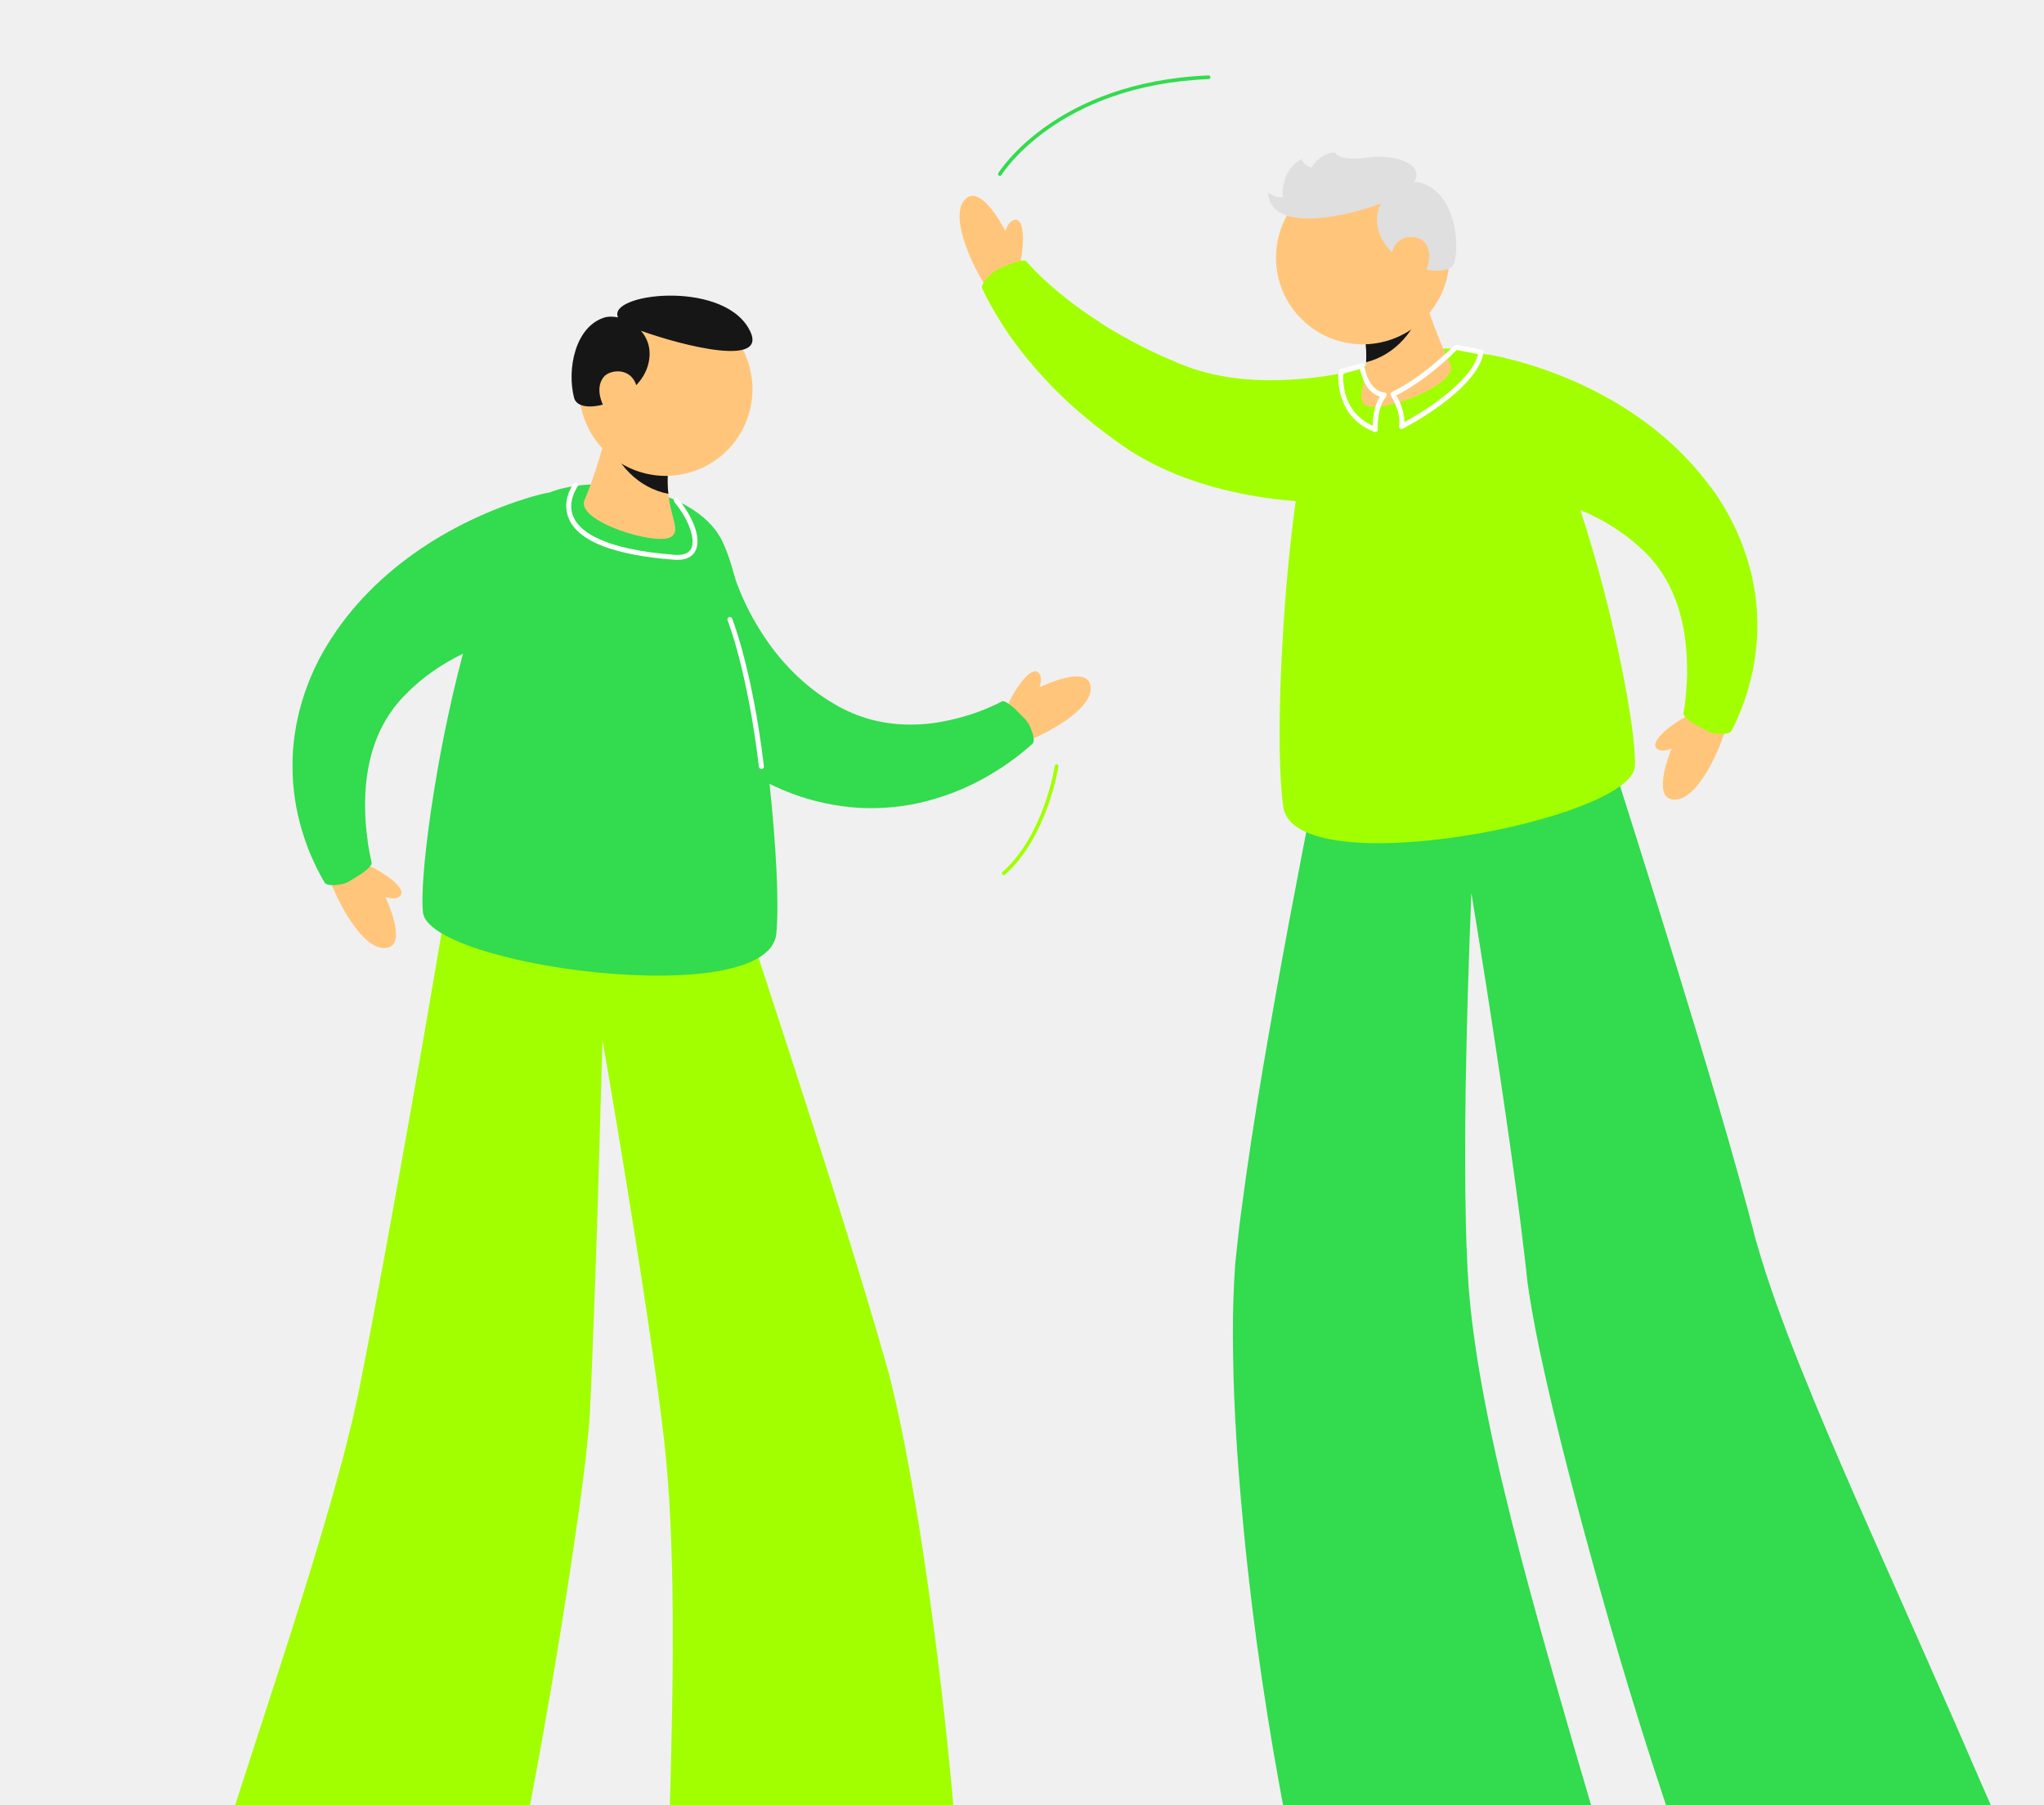
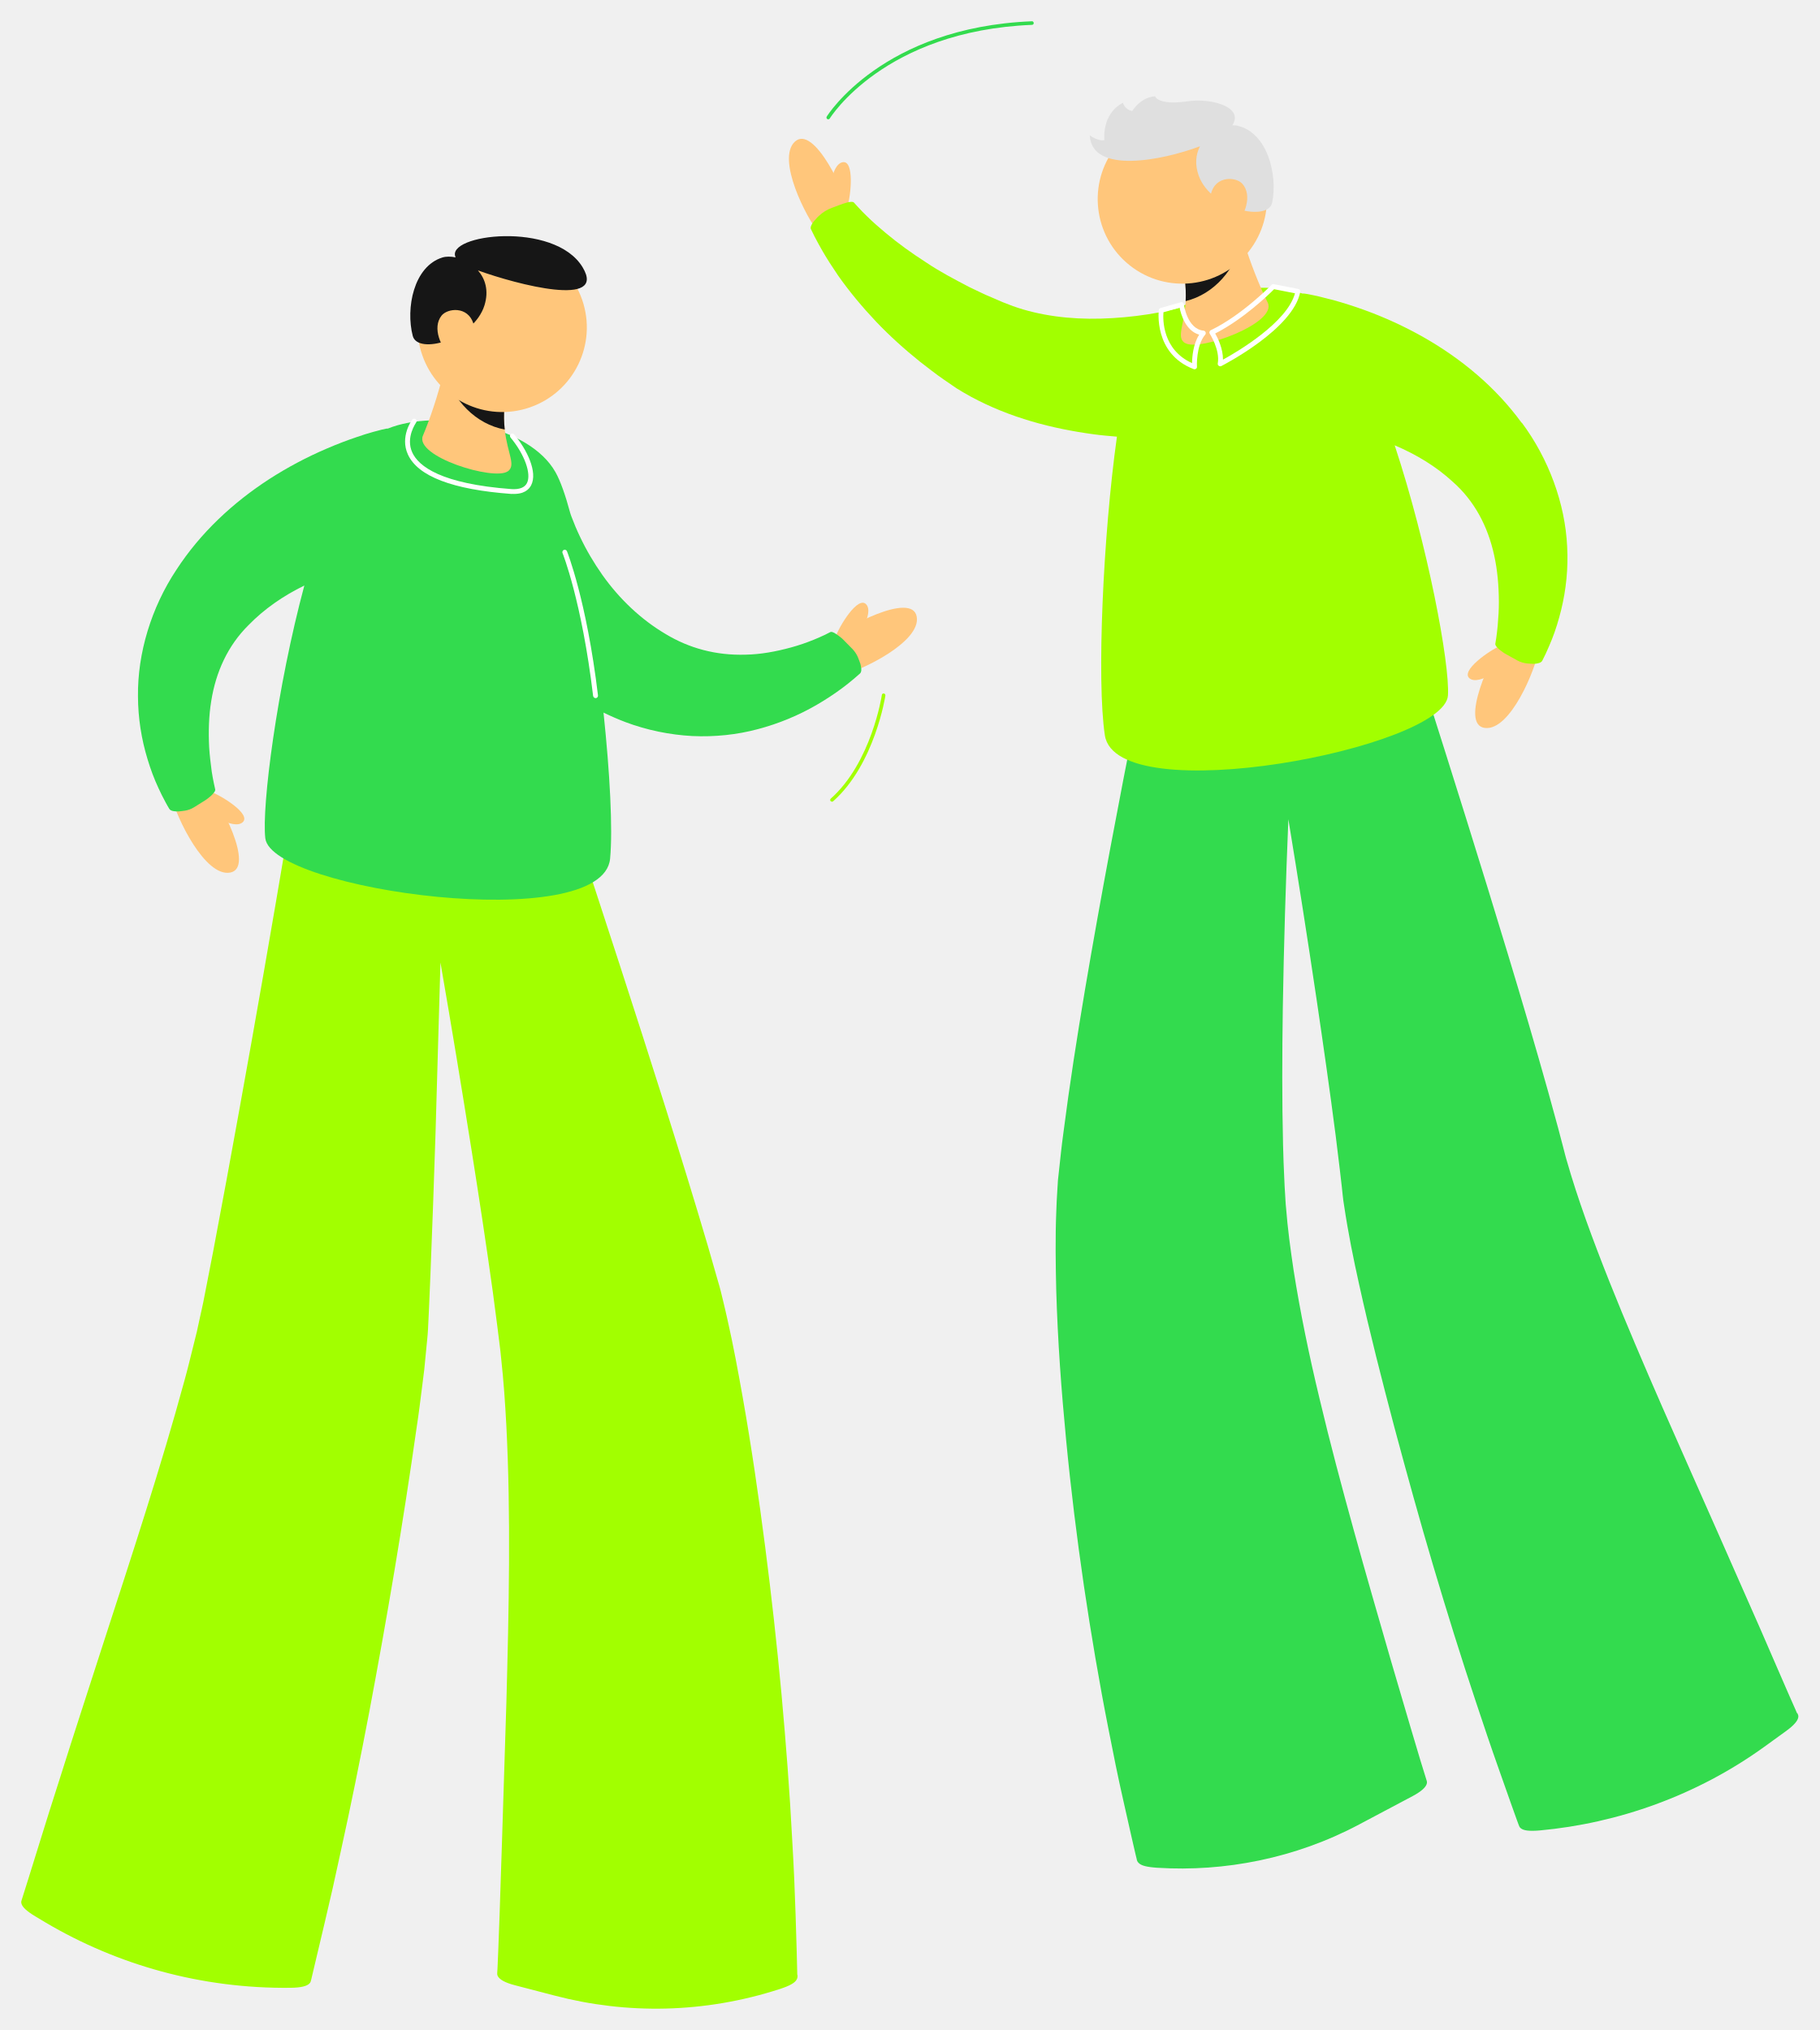
- <svg xmlns="http://www.w3.org/2000/svg" width="564" height="498" viewBox="0 0 564 498" fill="none">
+ <svg xmlns="http://www.w3.org/2000/svg" width="514.5" height="574.1" viewBox="41.7 14.8 514.5 574.1" fill="none">
  <path d="M99.186 235.61C104.13 241.406 113.887 260.33 106.747 261.579C99.607 262.828 91.518 245.81 90.352 240.511C89.186 235.212 99.186 235.61 99.186 235.61Z" fill="#FFC67B" />
  <path d="M100.852 238.528C104.287 239.717 112.898 245.099 110.3 247.356C107.675 249.611 100.194 244.568 98.443 242.685C96.692 240.802 100.879 238.53 100.879 238.53L100.852 238.528Z" fill="#FFC67B" />
  <path d="M274.954 196.855C280.725 191.883 299.602 182.043 300.906 189.186C302.211 196.301 285.186 204.47 279.912 205.664C274.638 206.859 274.954 196.855 274.954 196.855Z" fill="#FFC67B" />
  <path d="M276.915 241.525C276.915 241.525 276.672 241.456 276.568 241.367C276.388 241.165 276.407 240.838 276.61 240.658C288.113 230.438 291.036 211.55 291.047 211.359C291.063 211.086 291.294 210.881 291.62 210.928C291.893 210.944 292.068 211.228 292.052 211.501C292.041 211.692 289.041 230.958 277.277 241.409C277.162 241.512 277.051 241.533 276.915 241.525Z" fill="#A2FF00" />
  <path d="M277.844 195.218C279.006 191.781 284.363 183.143 286.648 185.742C288.932 188.342 283.915 195.85 282.029 197.628C280.144 199.407 277.844 195.218 277.844 195.218Z" fill="#FFC67B" />
  <path d="M267.14 573.342L267.108 572.026L266.979 566.788L266.663 556.363C266.443 549.422 266.141 542.476 265.728 535.55C265.013 521.679 263.941 507.814 262.679 493.937C261.389 480.059 259.855 466.14 258.05 452.177C256.244 438.213 254.224 424.183 251.698 409.903C250.421 402.763 249.119 395.593 247.446 388.21C247.061 386.38 246.595 384.518 246.157 382.657L245.474 379.851C245.254 378.934 245.001 378.125 244.75 377.262L241.843 367.122C237.896 353.717 233.824 340.579 229.695 327.464C221.411 301.234 212.917 275.292 204.376 249.238C200.989 238.879 190.392 232.338 179.374 234.317C173.119 235.427 167.973 239.094 164.753 243.997C161.689 237.901 155.881 233.286 148.613 232.063C136.545 230.037 125.082 238.178 123.053 250.272L123.05 250.326C118.622 276.628 114.027 302.975 109.275 329.203C106.912 342.317 104.495 355.429 102.03 368.428L100.141 378.147L99.2 382.966C98.885 384.591 98.565 385.832 98.261 387.265L97.358 391.429L96.245 395.909C95.493 398.905 94.799 401.849 93.929 404.974C87.246 429.582 78.939 454.778 70.803 479.875L64.705 498.739C62.636 505.025 60.674 511.345 58.66 517.634C56.644 523.95 54.629 530.239 52.695 536.561L49.753 546.026L48.271 550.731L47.9 551.914C47.766 552.317 47.607 552.691 47.771 553.166C48.018 554.085 49.101 555.216 51.747 556.797L54.577 558.497C74.877 570.485 98.579 577.251 123.876 576.964C126.973 576.928 128.508 576.443 129.178 575.771C129.553 575.437 129.606 575.002 129.712 574.597L130.005 573.355L131.173 568.412L133.508 558.555C135.073 551.993 136.556 545.426 137.959 538.827C140.872 525.662 143.544 512.402 146.082 499.106C151.106 472.456 155.635 445.831 159.573 418.077C160.104 414.657 160.538 411.014 160.993 407.48L161.667 402.098L162.223 396.38C162.387 394.528 162.646 392.462 162.719 390.768L162.965 385.662L163.402 375.473C163.954 361.95 164.419 348.504 164.855 335.084L166.241 286.997C169.327 304.787 172.273 322.624 175.087 340.371C177.203 353.722 179.236 367.069 181.061 380.239L182.345 390.037L182.92 394.671C183.106 396.161 183.296 397.596 183.424 399.137C184.082 405.146 184.531 411.471 184.868 417.817C186.182 443.362 185.596 470 184.878 496.548L183.615 536.51L182.956 556.489L182.588 566.435L182.379 571.38L182.306 572.608C182.282 573.017 182.258 573.426 182.563 573.828C183.064 574.624 184.409 575.498 187.296 576.243L198.571 579.181C218.827 584.485 240.779 584.247 262.167 577.321C265.099 576.371 266.462 575.548 266.954 574.646C267.227 574.196 267.225 573.758 267.196 573.318L267.14 573.342Z" fill="#A2FF00" />
  <path d="M285.205 203.758C285.197 203.429 285.086 202.985 284.977 202.513L284.67 201.673C284.576 201.421 284.458 201.085 284.29 200.692C283.955 199.878 283.426 199.08 282.783 198.385L280.147 195.71C279.553 195.1 279.208 194.915 278.712 194.503C278.317 194.233 277.975 193.994 277.71 193.841C277.1 193.504 276.747 193.455 276.495 193.55L274.998 194.311C273.984 194.799 272.916 195.256 271.877 195.687C269.772 196.549 267.592 197.297 265.448 197.882C261.105 199.077 256.786 199.863 252.591 199.944C244.167 200.214 236.539 198.12 229.875 194.085C222.968 190.008 216.847 184.197 212.043 177.423C209.642 174.023 207.5 170.391 205.698 166.588C204.796 164.7 203.979 162.762 203.27 160.858C203.126 160.521 203.037 160.16 202.92 159.824C201.573 154.816 200.165 150.816 198.777 148.352C191.293 135.012 165.246 130.381 151.384 135.998C151.193 135.987 151.028 136.004 150.834 136.048C150.391 136.131 149.973 136.243 149.557 136.328L147.192 136.955C145.66 137.385 144.154 137.844 142.7 138.361C139.766 139.338 136.907 140.456 134.097 141.659C128.477 144.066 123.077 146.924 117.924 150.235C107.645 156.885 98.374 165.457 91.534 176.007C84.499 186.628 80.563 199.486 80.715 211.763C80.736 217.898 81.698 223.87 83.42 229.503C84.267 232.319 85.283 235.063 86.524 237.71C87.13 239.033 87.766 240.33 88.483 241.632C88.828 242.283 89.175 242.906 89.575 243.559C89.775 243.872 90.172 244.115 90.878 244.211C91.203 244.285 91.642 244.256 92.106 244.283L92.988 244.199C93.235 244.186 93.595 244.125 93.982 244.066C94.866 243.926 95.79 243.597 96.586 243.096L99.743 241.119C100.425 240.694 100.69 240.381 101.206 240.001C101.552 239.693 101.843 239.409 102.021 239.173C102.461 238.678 102.591 238.33 102.553 238.054L102.186 236.389C101.95 235.28 101.745 234.118 101.565 232.984C101.262 230.693 100.985 228.431 100.844 226.178C100.617 221.673 100.739 217.271 101.424 213.095C102.739 204.738 106.189 197.328 111.92 191.642C116.383 187.031 121.836 183.272 127.757 180.391C120.036 209.127 115.66 242.908 116.719 251.87C118.476 266.652 212.164 279.329 214.212 257.624C215.005 249.291 214.157 233.495 212.349 216.328C214.399 217.325 216.508 218.243 218.652 219.055C224.654 221.298 231.068 222.608 237.429 222.956C243.82 223.251 250.159 222.584 256.06 220.988C261.986 219.421 267.519 217.092 272.595 214.16C275.119 212.693 277.54 211.111 279.86 209.385C281.007 208.522 282.155 207.631 283.252 206.683C283.799 206.222 284.348 205.734 284.898 205.246C285.159 204.988 285.296 204.53 285.229 203.815L285.205 203.758Z" fill="#33DB4E" />
  <path d="M210.059 212.221C209.731 212.202 209.473 211.94 209.41 211.608C206.201 184.773 200.806 171.31 200.758 171.198C200.613 170.861 200.801 170.461 201.139 170.317C201.503 170.174 201.875 170.36 202.02 170.697C202.066 170.837 207.537 184.414 210.788 211.47C210.82 211.855 210.554 212.196 210.196 212.229C210.168 212.228 210.114 212.224 210.086 212.223L210.059 212.221Z" fill="white" />
  <path d="M186.459 154.498L186.268 154.487C169.688 153.262 159.858 149.505 157.045 143.342C154.74 138.304 158.108 133.683 158.257 133.473C158.495 133.158 158.909 133.1 159.224 133.338C159.538 133.576 159.596 133.99 159.358 134.304C159.355 134.359 156.317 138.507 158.283 142.785C160.08 146.67 166.387 151.643 186.376 153.124C188.532 153.251 190.043 152.71 190.693 151.434C192.025 148.829 190.024 143.289 186.059 138.537C185.829 138.249 185.855 137.813 186.115 137.581C186.404 137.325 186.839 137.378 187.07 137.638C190.732 141.962 193.78 148.33 191.891 152.025C191.271 153.249 189.818 154.669 186.433 154.469L186.459 154.498Z" fill="white" />
  <path d="M185.257 148.102C181.371 150.831 158.773 143.91 161.286 138.007C163.067 133.812 165.634 126.515 167.255 119.464C167.919 116.573 168.415 113.727 168.65 111.139L186.052 120.71C184.126 127.36 183.992 132.418 184.42 136.305C185.191 143.197 187.714 146.385 185.256 148.13L185.257 148.102Z" fill="#FFC67B" />
  <path d="M184.421 136.277C176.267 134.755 169.784 128.129 167.257 119.436C167.92 116.545 168.417 113.699 168.652 111.111L186.054 120.682C184.127 127.332 183.993 132.391 184.421 136.277Z" fill="#161616" />
  <path d="M191.541 130.005C204.024 125.678 210.635 112.051 206.307 99.569C201.978 87.088 188.35 80.477 175.866 84.805C163.383 89.132 156.772 102.759 161.1 115.241C165.429 127.722 179.057 134.333 191.541 130.005Z" fill="#FFC67B" />
  <path d="M206.443 90.393C198.487 77.162 167.416 81.079 170.538 87.59C169.184 87.318 167.871 87.295 166.811 87.616C158.666 90.12 156.378 101.98 158.409 109.795C159.813 115.245 175.654 110.895 178.695 101.133C179.981 96.965 178.892 93.614 176.839 91.275C188.102 95.335 213.377 101.921 206.443 90.393Z" fill="#161616" />
  <path d="M166.551 104.059C168.208 101.966 173.974 101.266 175.566 106.317C177.157 111.367 171.707 117.864 169.492 115.953C166.339 113.221 163.828 107.513 166.551 104.059Z" fill="#FFC67B" />
  <path d="M467.655 194.315C463.047 200.381 454.375 219.826 461.575 220.669C468.777 221.54 475.888 204.065 476.753 198.708C477.617 193.352 467.655 194.315 467.655 194.315Z" fill="#FFC67B" />
  <path d="M466.193 197.319C462.83 198.699 454.537 204.56 457.258 206.666C459.98 208.772 467.191 203.312 468.833 201.333C470.475 199.354 466.166 197.322 466.166 197.322L466.193 197.319Z" fill="#FFC67B" />
  <path d="M282.526 76.648C280.947 69.208 271.833 49.955 266.482 54.842C261.131 59.728 269.769 76.532 273.249 80.669C276.729 84.806 282.526 76.648 282.526 76.648Z" fill="#FFC67B" />
  <path d="M281.203 73.554C282.373 70.116 283.317 59.989 279.93 60.685C276.543 61.38 275.991 70.388 276.426 72.952C276.861 75.516 281.203 73.554 281.203 73.554Z" fill="#FFC67B" />
  <path d="M549.829 499.311L549.34 498.185L547.362 493.708L543.457 484.722C540.889 478.717 538.239 472.723 535.589 466.728L527.671 448.768L519.728 430.838C514.435 418.902 509.172 406.991 504.13 395.082C499.091 383.2 494.269 371.292 490.119 359.72C488.077 353.985 486.198 348.231 484.804 343.329L484.534 342.424L484.242 341.33L483.593 338.818L482.264 333.771L479.544 323.849C475.876 310.735 472.07 297.856 468.185 285.015C460.416 259.331 452.432 233.921 444.326 208.414C441.027 198.009 430.484 191.361 419.418 193.25C411.756 194.579 405.687 199.686 402.827 206.348C399.66 202.064 394.944 198.896 389.307 197.761C377.279 195.387 365.635 203.205 363.259 215.231C358.018 241.709 353.024 267.937 348.5 294.661C346.252 308.022 344.148 321.448 342.37 335.304C341.889 338.745 341.532 342.309 341.144 345.849L340.849 348.526L340.667 351.464C340.561 353.402 340.411 355.429 340.381 357.304C340.065 365.019 340.2 372.351 340.359 379.653C340.776 394.163 341.831 408.241 343.169 422.149C344.508 436.056 346.21 449.784 348.202 463.396C350.221 477.004 352.506 490.527 355.164 503.951C356.468 510.68 357.822 517.375 359.34 524.052L361.608 534.109L362.774 539.175L363.088 540.46C363.165 540.891 363.27 541.319 363.667 541.658C364.386 542.401 365.922 542.828 369 543.021C387.964 544.206 407.943 540.375 425.961 530.799L441.104 522.768C443.748 521.36 444.826 520.217 445.109 519.331C445.276 518.871 445.15 518.5 445.025 518.13L444.672 516.987L443.261 512.417L440.511 503.187L435.056 484.638C431.47 472.229 427.887 459.848 424.469 447.475C421.052 435.102 417.744 422.717 414.831 410.423C411.861 398.108 409.338 385.851 407.457 373.905C406.577 367.98 405.779 362.046 405.353 356.481C405.186 355.042 405.171 353.723 405.068 352.359L404.94 350.31L404.838 348.01C404.7 344.916 404.564 341.849 404.497 338.665C404.186 326.014 404.237 312.936 404.428 299.869C404.714 282.168 405.259 264.326 405.997 246.49C408.784 263.395 411.442 280.369 413.951 297.251C415.873 310.265 417.742 323.286 419.401 336.165L420.567 345.745L421.115 350.47L421.362 352.835L421.432 353.433L421.52 354.193L421.751 355.707C422.967 363.822 424.42 370.892 425.979 377.921C429.057 391.875 432.469 405.157 435.957 418.374C439.496 431.559 443.103 444.625 446.946 457.582C450.789 470.539 454.785 483.395 459.046 496.165C461.163 502.552 463.308 508.936 465.554 515.253L468.915 524.77L470.626 529.553L471.067 530.74C471.223 531.135 471.327 531.563 471.718 531.848C472.479 532.475 474.023 532.736 477.156 532.456C499.133 530.429 521.405 522.644 540.581 508.805L546.599 504.447C549.114 502.642 550.041 501.378 550.181 500.454C550.264 499.976 550.087 499.639 549.907 499.275L549.829 499.311Z" fill="#33DB4E" />
  <path d="M471.958 134.371C464.56 124.221 454.82 116.187 444.154 110.131C438.822 107.117 433.269 104.569 427.523 102.483C424.649 101.441 421.734 100.513 418.747 99.676C417.241 99.273 415.739 98.897 414.182 98.527L411.785 98.034C411.365 97.973 410.939 97.857 410.495 97.826C410.302 97.821 410.136 97.813 409.943 97.808C400.428 94.563 385.626 96.281 374.917 101.954C374.193 102.12 373.472 102.314 372.749 102.48C370.601 102.95 368.42 103.368 366.23 103.705C361.849 104.378 357.409 104.783 353.02 104.907C344.268 105.152 335.721 104.079 328.142 101.381C327.165 101.026 326.327 100.683 325.289 100.281L322.073 98.892C319.88 98.018 317.855 96.932 315.703 95.944C311.571 93.781 307.382 91.597 303.498 88.966C299.543 86.425 295.701 83.678 292.072 80.632C290.275 79.134 288.468 77.555 286.82 75.93C285.956 75.122 285.17 74.277 284.384 73.433L283.248 72.188C283.111 71.956 282.794 71.828 282.142 71.904L281.599 71.967L280.932 72.154C280.694 72.237 280.32 72.335 280.055 72.421L279.024 72.788L276.887 73.587C275.594 74.067 274.36 74.816 273.293 75.82L272.821 76.26L272.506 76.627L271.872 77.333L271.443 77.906L271.171 78.405C270.833 79.05 270.88 79.457 271.081 79.764C271.41 80.469 271.727 81.065 272.053 81.743C272.724 83.014 273.394 84.285 274.116 85.522C275.532 87.999 277.071 90.353 278.664 92.7C281.896 97.306 285.537 101.645 289.397 105.738C293.285 109.828 297.494 113.605 301.895 117.14C304.129 118.835 306.347 120.641 308.677 122.215L312.176 124.616C313.424 125.407 314.868 126.23 316.221 126.981C327.322 132.987 339.236 136.035 350.952 137.621C353.134 137.918 355.33 138.104 357.526 138.289C353.576 166.405 351.787 207.453 354.11 222.733C357.354 244.29 450.203 226.336 451.122 211.478C451.673 202.47 445.395 168.991 436.061 140.737C442.14 143.307 447.793 146.724 452.509 151.075C458.55 156.402 462.413 163.604 464.201 171.9C465.121 176.032 465.492 180.419 465.52 184.93C465.534 187.185 465.385 189.459 465.184 191.766C465.069 192.908 464.954 194.049 464.784 195.197L464.512 196.88C464.489 197.158 464.638 197.499 465.106 197.967C465.297 198.193 465.63 198.457 465.967 198.748C466.476 199.102 466.755 199.372 467.491 199.782L470.784 201.602C471.577 202.032 472.463 202.315 473.412 202.425C473.829 202.459 474.164 202.503 474.412 202.502L475.297 202.537C475.765 202.537 476.226 202.484 476.519 202.395C477.219 202.259 477.601 201.994 477.783 201.67C478.118 200.998 478.456 200.354 478.764 199.685C479.38 198.348 479.941 197.017 480.499 195.659C481.588 192.945 482.42 190.152 483.134 187.289C484.534 181.568 485.158 175.551 484.832 169.424C484.266 157.188 479.607 144.547 472.009 134.337L471.958 134.371Z" fill="#A2FF00" />
  <path d="M376.812 111.807C380.845 114.311 403.016 106.125 400.147 100.376C398.132 96.289 395.156 89.149 393.139 82.2C392.313 79.351 391.657 76.537 391.276 73.967L374.443 84.507C376.742 91.037 377.161 96.08 376.954 99.984C376.573 106.909 374.234 110.235 376.787 111.837L376.812 111.807Z" fill="#FFC67B" />
  <path d="M386.789 118.382C386.626 118.401 386.457 118.366 386.305 118.246C386.093 118.078 385.983 117.843 386.037 117.589C386.719 113.739 383.798 109.207 383.768 109.183C383.667 109.03 383.615 108.816 383.702 108.613C383.761 108.413 383.881 108.262 384.065 108.185C392.852 103.974 401.165 95.441 401.265 95.347C401.439 95.189 401.65 95.11 401.877 95.166L408.834 96.533C409.199 96.601 409.434 96.959 409.366 97.324C407.391 107.819 387.862 117.9 387.031 118.327C386.952 118.363 386.874 118.4 386.792 118.409L386.789 118.382ZM385.298 109.088C386.056 110.404 387.535 113.424 387.508 116.51C391.597 114.274 405.664 105.982 407.873 97.745L401.959 96.588C400.481 98.08 393.283 105.08 385.301 109.115L385.298 109.088Z" fill="white" />
  <path d="M379.544 119.223C379.544 119.223 379.326 119.249 379.208 119.18C367.801 114.806 369.355 102.572 369.369 102.46C369.419 102.179 369.587 101.967 369.856 101.909L375.584 100.281C375.771 100.232 375.992 100.233 376.147 100.381C376.325 100.498 376.429 100.678 376.451 100.868C376.46 100.95 377.372 107.862 382.021 108.313C382.272 108.339 382.484 108.507 382.594 108.742C382.677 108.98 382.654 109.258 382.483 109.443C379.844 112.556 380.144 118.466 380.15 118.52C380.178 118.764 380.065 118.97 379.86 119.104C379.758 119.171 379.652 119.211 379.544 119.223ZM370.679 103.079C370.505 105.136 370.368 113.683 378.765 117.497C378.781 115.734 379.078 112.122 380.777 109.448C376.931 108.326 375.622 103.689 375.239 101.807L370.683 103.106L370.679 103.079Z" fill="white" />
  <path d="M376.949 99.958C385.004 97.977 391.102 90.995 393.134 82.173C392.308 79.324 391.652 76.511 391.271 73.941L374.437 84.48C376.736 91.01 377.156 96.053 376.949 99.958Z" fill="#161616" />
  <path d="M394.765 85.955C402.969 75.599 401.224 60.555 390.867 52.352C380.51 44.15 365.463 45.895 357.259 56.251C349.055 66.607 350.801 81.651 361.158 89.854C371.514 98.056 386.561 96.311 394.765 85.955Z" fill="#FFC67B" />
  <path d="M391.783 50.378C391.272 50.245 390.719 50.227 390.142 50.238C393.518 45.168 384.419 42.426 377.465 43.453C369.128 44.668 368.3 42.039 368.3 42.039C364.147 42.301 361.847 46.201 361.847 46.201C359.707 45.788 359.209 43.865 359.209 43.865C353.065 47.137 353.991 54.405 353.991 54.405C352.338 54.872 349.848 53.097 349.848 53.097C350.418 64.176 370.401 60.152 381.004 56.17C379.838 58.452 379.477 61.273 380.685 64.573C384.246 74.15 400.335 77.595 401.428 72.074C403.014 64.156 400.056 52.418 391.786 50.406L391.783 50.378Z" fill="#DFDFDF" />
  <path d="M275.942 48.543C275.942 48.543 275.721 48.541 275.63 48.469C275.394 48.331 275.329 48.008 275.467 47.772C275.629 47.506 291.173 22.53 333.471 20.816C333.743 20.784 333.992 21.03 333.996 21.305C334.027 21.577 333.781 21.826 333.506 21.83C291.754 23.509 276.465 48.069 276.327 48.305C276.234 48.454 276.105 48.524 275.942 48.543Z" fill="#33DB4E" />
  <path d="M392.998 66.777C391.225 64.781 385.429 64.408 384.125 69.54C382.821 74.673 388.63 80.852 390.734 78.819C393.727 75.912 395.912 70.072 392.998 66.777Z" fill="#FFC67B" />
</svg>
